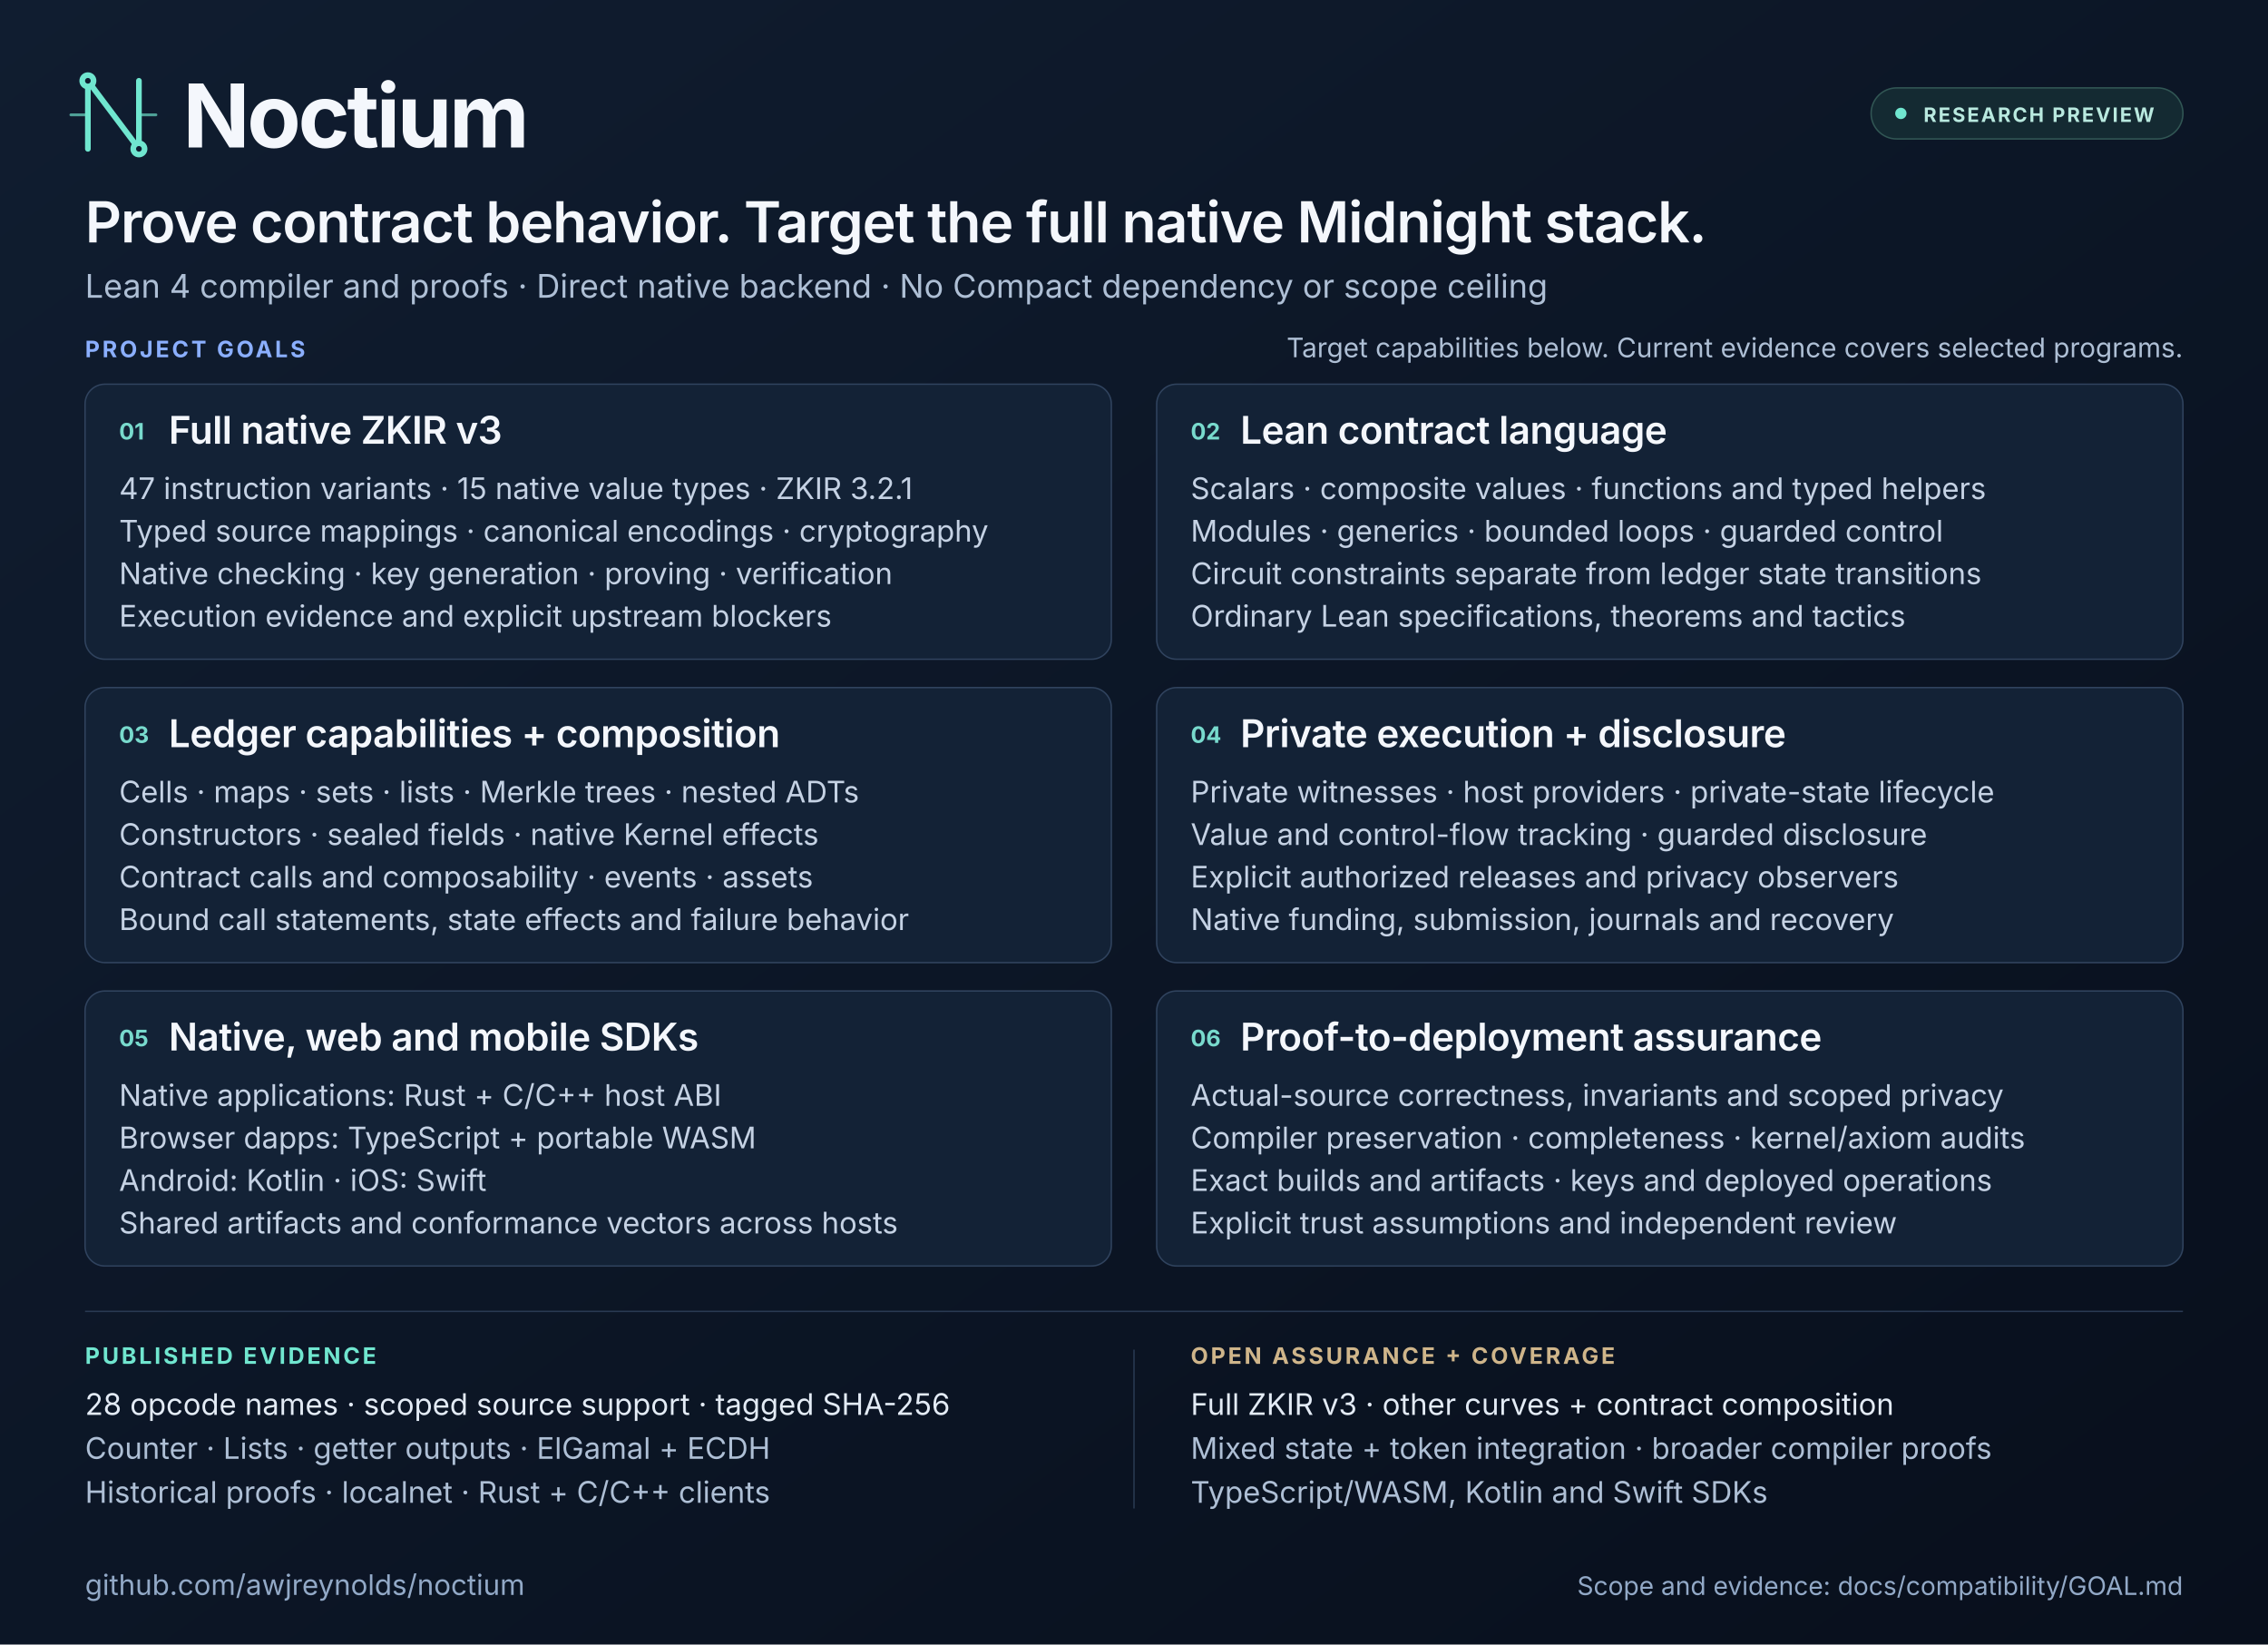
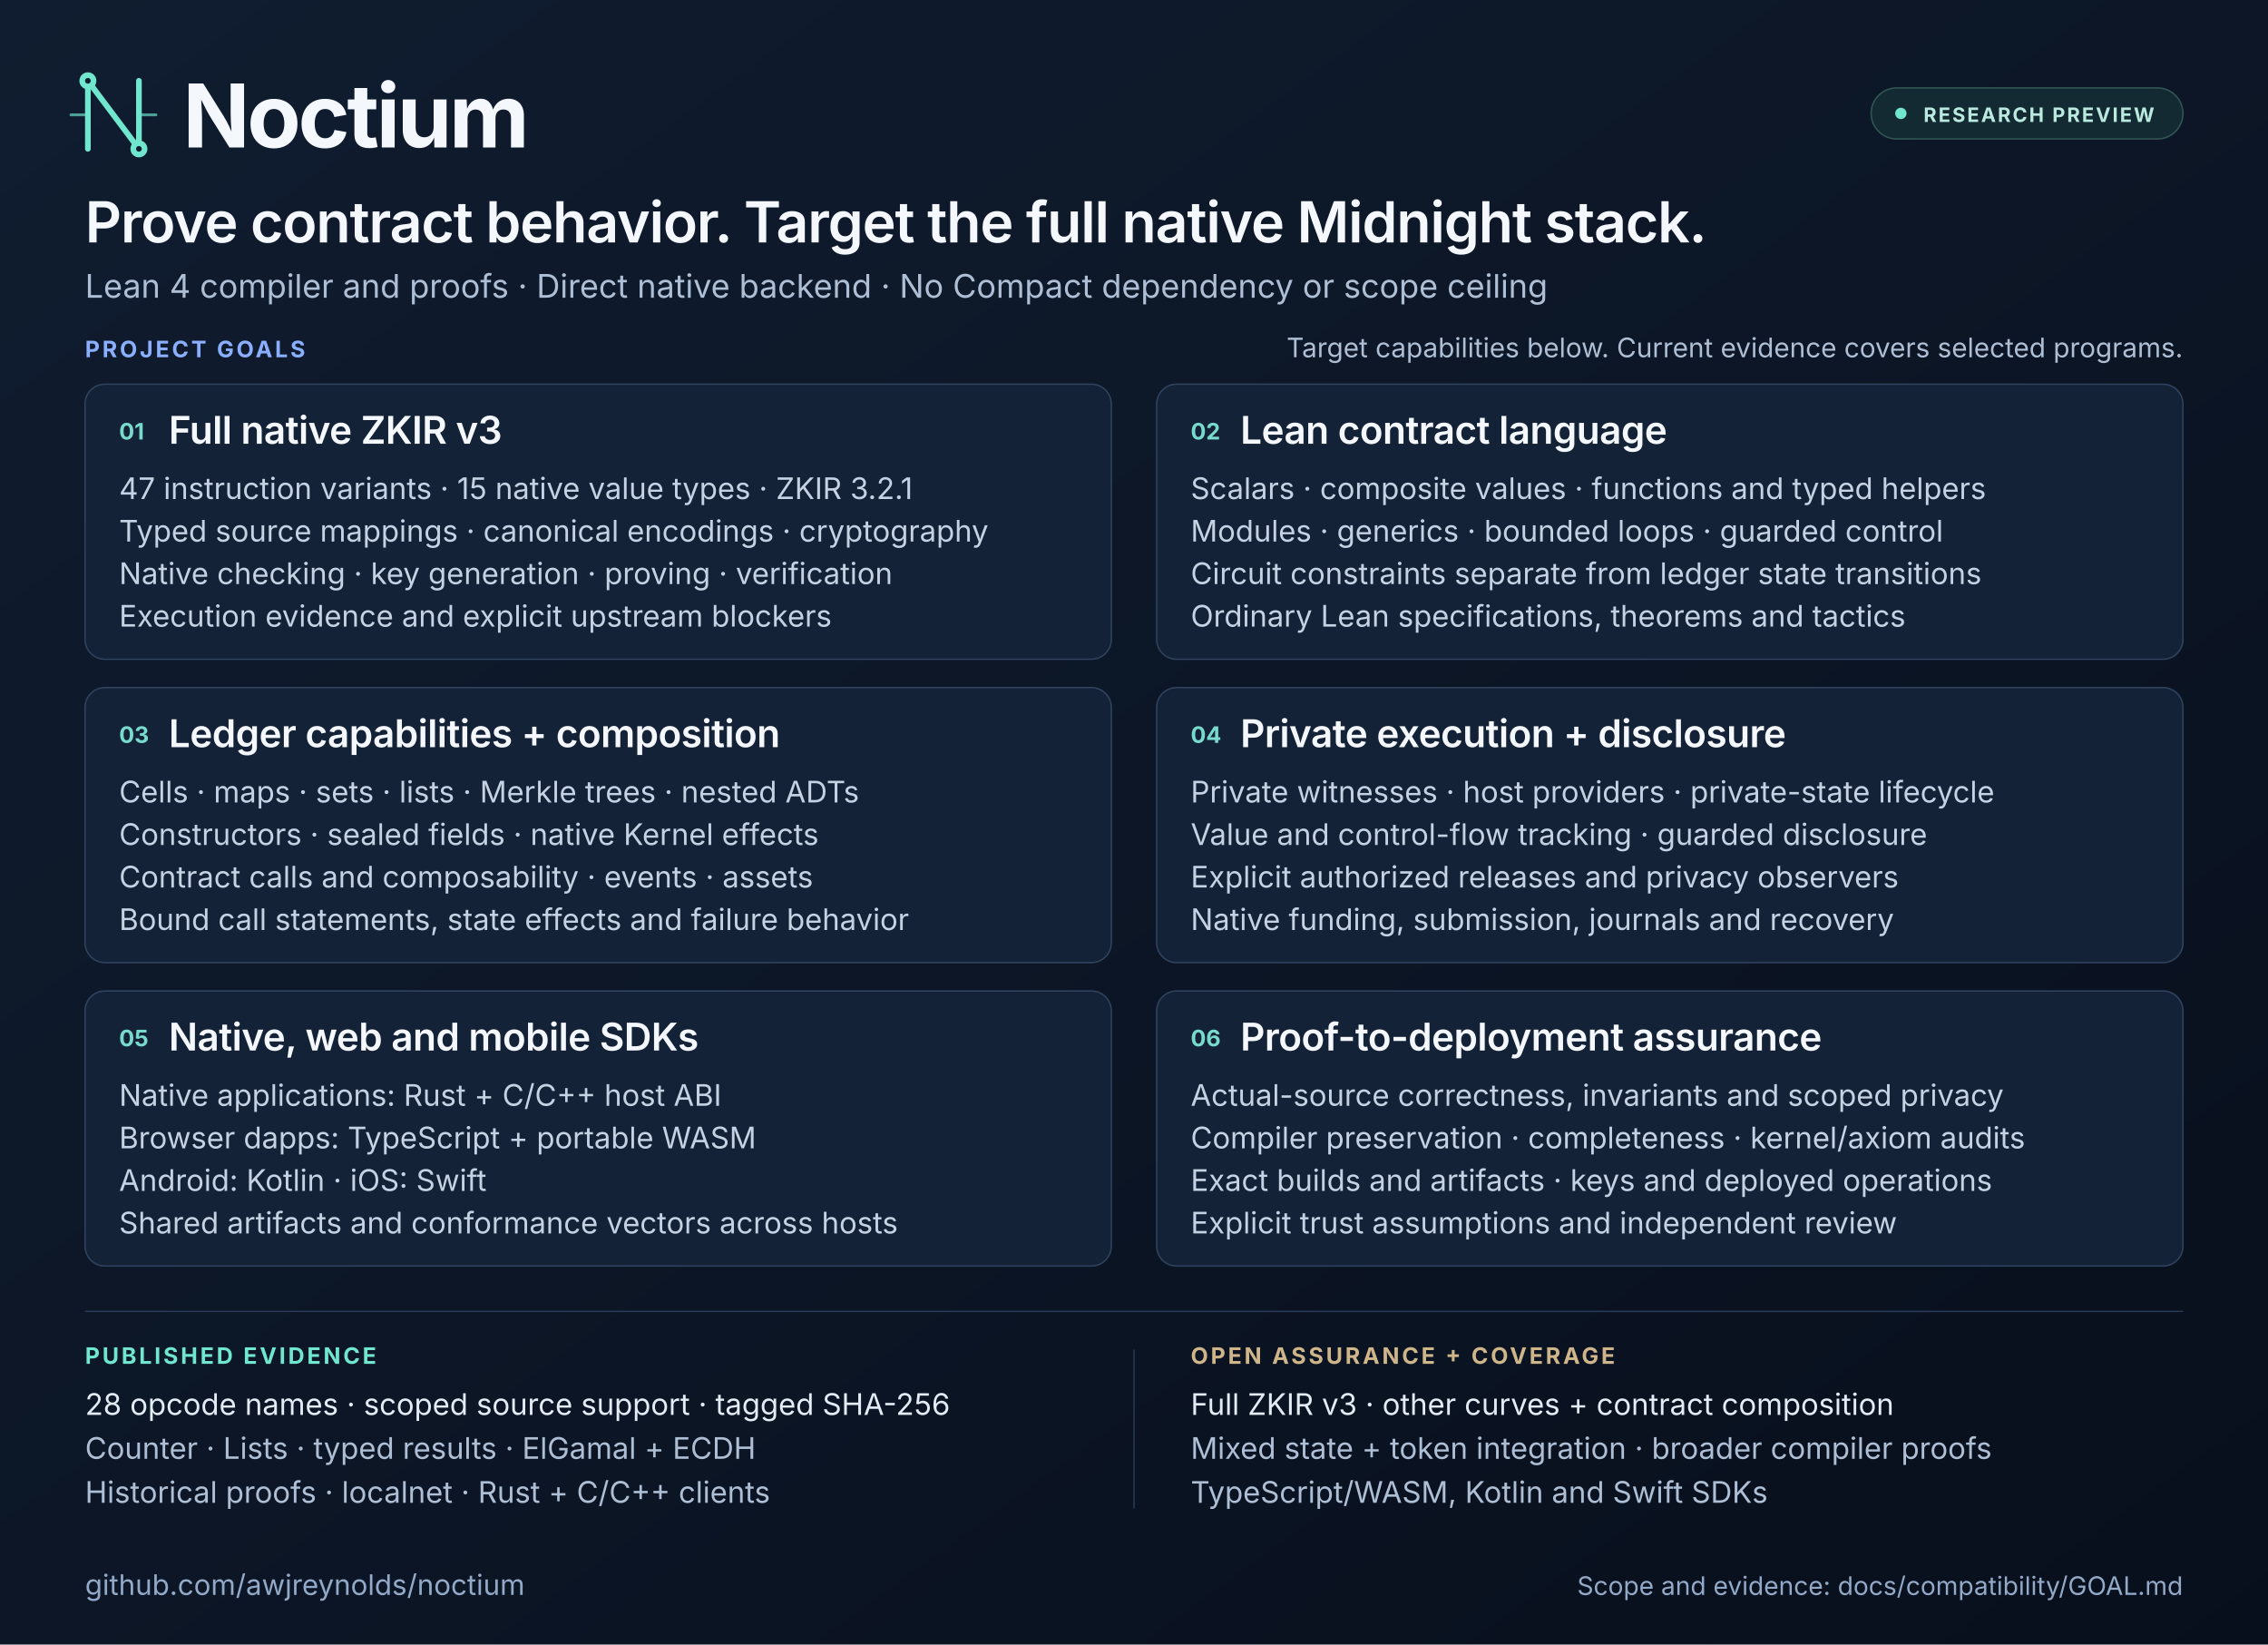
<svg xmlns="http://www.w3.org/2000/svg" width="1600" height="1160" viewBox="0 0 1600 1160" role="img" aria-labelledby="title description">
  <defs>
    <linearGradient id="background" x1="0" y1="0" x2="1" y2="1">
      <stop offset="0" stop-color="#101D30" />
      <stop offset="1" stop-color="#080F1C" />
    </linearGradient>
    <linearGradient id="accent" x1="0" y1="0" x2="1" y2="0">
      <stop offset="0" stop-color="#70E6CF" />
      <stop offset="1" stop-color="#8BAFFF" />
    </linearGradient>
  </defs>
  <rect width="1600" height="1160" fill="url(#background)" />
  <path d="M0 2H1600" stroke="url(#accent)" stroke-width="4" />
  <g stroke="#70E6CF" stroke-width="4" fill="none" stroke-linecap="round" stroke-linejoin="round">
    <path d="M62 105V57L98 105V57" />
    <path d="M50 81H62M98 81H110" stroke-width="2" opacity="0.65" />
    <circle cx="62" cy="57" r="4" fill="#101D30" />
    <circle cx="98" cy="105" r="4" fill="#101D30" />
  </g>
  <g font-family="Inter, Arial, Helvetica, sans-serif">
    <text x="129" y="104" fill="#F4F7FC" font-size="62" font-weight="700" letter-spacing="-2">Noctium</text>
    <rect x="1320" y="62" width="220" height="36" rx="18" fill="#142A32" stroke="#315654" />
    <circle cx="1341" cy="80" r="4" fill="#70E6CF" />
    <text x="1357" y="86" fill="#B9E9DF" font-size="14" font-weight="700" letter-spacing="1.3">RESEARCH PREVIEW</text>
    <text x="60" y="171" fill="#F4F7FC" font-size="40" font-weight="600" letter-spacing="-0.7">Prove contract behavior. Target the full native Midnight stack.</text>
    <text x="60" y="210" fill="#AEBFD5" font-size="23">Lean 4 compiler and proofs · Direct native backend · No Compact dependency or scope ceiling</text>
    <text x="60" y="252" fill="#8BAFFF" font-size="16" font-weight="700" letter-spacing="1.8">PROJECT GOALS</text>
    <text x="1540" y="252" fill="#AEBFD5" font-size="19" text-anchor="end">Target capabilities below. Current evidence covers selected programs.</text>
    <g fill="#132236" stroke="#30435E">
      <rect x="60" y="271" width="724" height="194" rx="14" />
      <rect x="816" y="271" width="724" height="194" rx="14" />
      <rect x="60" y="485" width="724" height="194" rx="14" />
      <rect x="816" y="485" width="724" height="194" rx="14" />
      <rect x="60" y="699" width="724" height="194" rx="14" />
      <rect x="816" y="699" width="724" height="194" rx="14" />
    </g>
    <g fill="#78DACD" font-size="16" font-weight="700">
      <text x="84" y="310">01</text>
      <text x="840" y="310">02</text>
      <text x="84" y="524">03</text>
      <text x="840" y="524">04</text>
      <text x="84" y="738">05</text>
      <text x="840" y="738">06</text>
    </g>
    <g fill="#F4F7FC" font-size="27" font-weight="600" letter-spacing="-0.3">
      <text x="119" y="313">Full native ZKIR v3</text>
      <text x="875" y="313">Lean contract language</text>
      <text x="119" y="527">Ledger capabilities + composition</text>
      <text x="875" y="527">Private execution + disclosure</text>
      <text x="119" y="741">Native, web and mobile SDKs</text>
      <text x="875" y="741">Proof-to-deployment assurance</text>
    </g>
    <g fill="#C5D2E4" font-size="21">
      <text x="84" y="352">47 instruction variants · 15 native value types · ZKIR 3.2.1</text>
      <text x="84" y="382">Typed source mappings · canonical encodings · cryptography</text>
      <text x="84" y="412">Native checking · key generation · proving · verification</text>
      <text x="84" y="442">Execution evidence and explicit upstream blockers</text>
      <text x="840" y="352">Scalars · composite values · functions and typed helpers</text>
      <text x="840" y="382">Modules · generics · bounded loops · guarded control</text>
      <text x="840" y="412">Circuit constraints separate from ledger state transitions</text>
      <text x="840" y="442">Ordinary Lean specifications, theorems and tactics</text>
      <text x="84" y="566">Cells · maps · sets · lists · Merkle trees · nested ADTs</text>
      <text x="84" y="596">Constructors · sealed fields · native Kernel effects</text>
      <text x="84" y="626">Contract calls and composability · events · assets</text>
      <text x="84" y="656">Bound call statements, state effects and failure behavior</text>
      <text x="840" y="566">Private witnesses · host providers · private-state lifecycle</text>
      <text x="840" y="596">Value and control-flow tracking · guarded disclosure</text>
      <text x="840" y="626">Explicit authorized releases and privacy observers</text>
      <text x="840" y="656">Native funding, submission, journals and recovery</text>
      <text x="84" y="780">Native applications: Rust + C/C++ host ABI</text>
      <text x="84" y="810">Browser dapps: TypeScript + portable WASM</text>
      <text x="84" y="840">Android: Kotlin · iOS: Swift</text>
      <text x="84" y="870">Shared artifacts and conformance vectors across hosts</text>
      <text x="840" y="780">Actual-source correctness, invariants and scoped privacy</text>
      <text x="840" y="810">Compiler preservation · completeness · kernel/axiom audits</text>
      <text x="840" y="840">Exact builds and artifacts · keys and deployed operations</text>
      <text x="840" y="870">Explicit trust assumptions and independent review</text>
    </g>
    <path d="M60 925H1540" stroke="#293A52" />
    <text x="60" y="962" fill="#70E6CF" font-size="16" font-weight="700" letter-spacing="1.8">PUBLISHED EVIDENCE</text>
    <text x="60" y="998" fill="#E3EBF5" font-size="21">28 opcode names · scoped source support · tagged SHA-256</text>
-     <text x="60" y="1029" fill="#AEBFD5" font-size="21">Counter · Lists · getter outputs · ElGamal + ECDH</text>
+     <text x="60" y="1029" fill="#AEBFD5" font-size="21">Counter · Lists · typed results · ElGamal + ECDH</text>
    <text x="60" y="1060" fill="#AEBFD5" font-size="21">Historical proofs · localnet · Rust + C/C++ clients</text>
    <path d="M800 952V1064" stroke="#293A52" />
    <text x="840" y="962" fill="#CFB58A" font-size="16" font-weight="700" letter-spacing="1.8">OPEN ASSURANCE + COVERAGE</text>
    <text x="840" y="998" fill="#E3EBF5" font-size="21">Full ZKIR v3 · other curves + contract composition</text>
    <text x="840" y="1029" fill="#AEBFD5" font-size="21">Mixed state + token integration · broader compiler proofs</text>
    <text x="840" y="1060" fill="#AEBFD5" font-size="21">TypeScript/WASM, Kotlin and Swift SDKs</text>
    <text x="60" y="1125" fill="#92A9C7" font-size="20">github.com/awjreynolds/noctium</text>
    <text x="1540" y="1125" fill="#92A9C7" font-size="18" text-anchor="end">Scope and evidence: docs/compatibility/GOAL.md</text>
  </g>
</svg>
